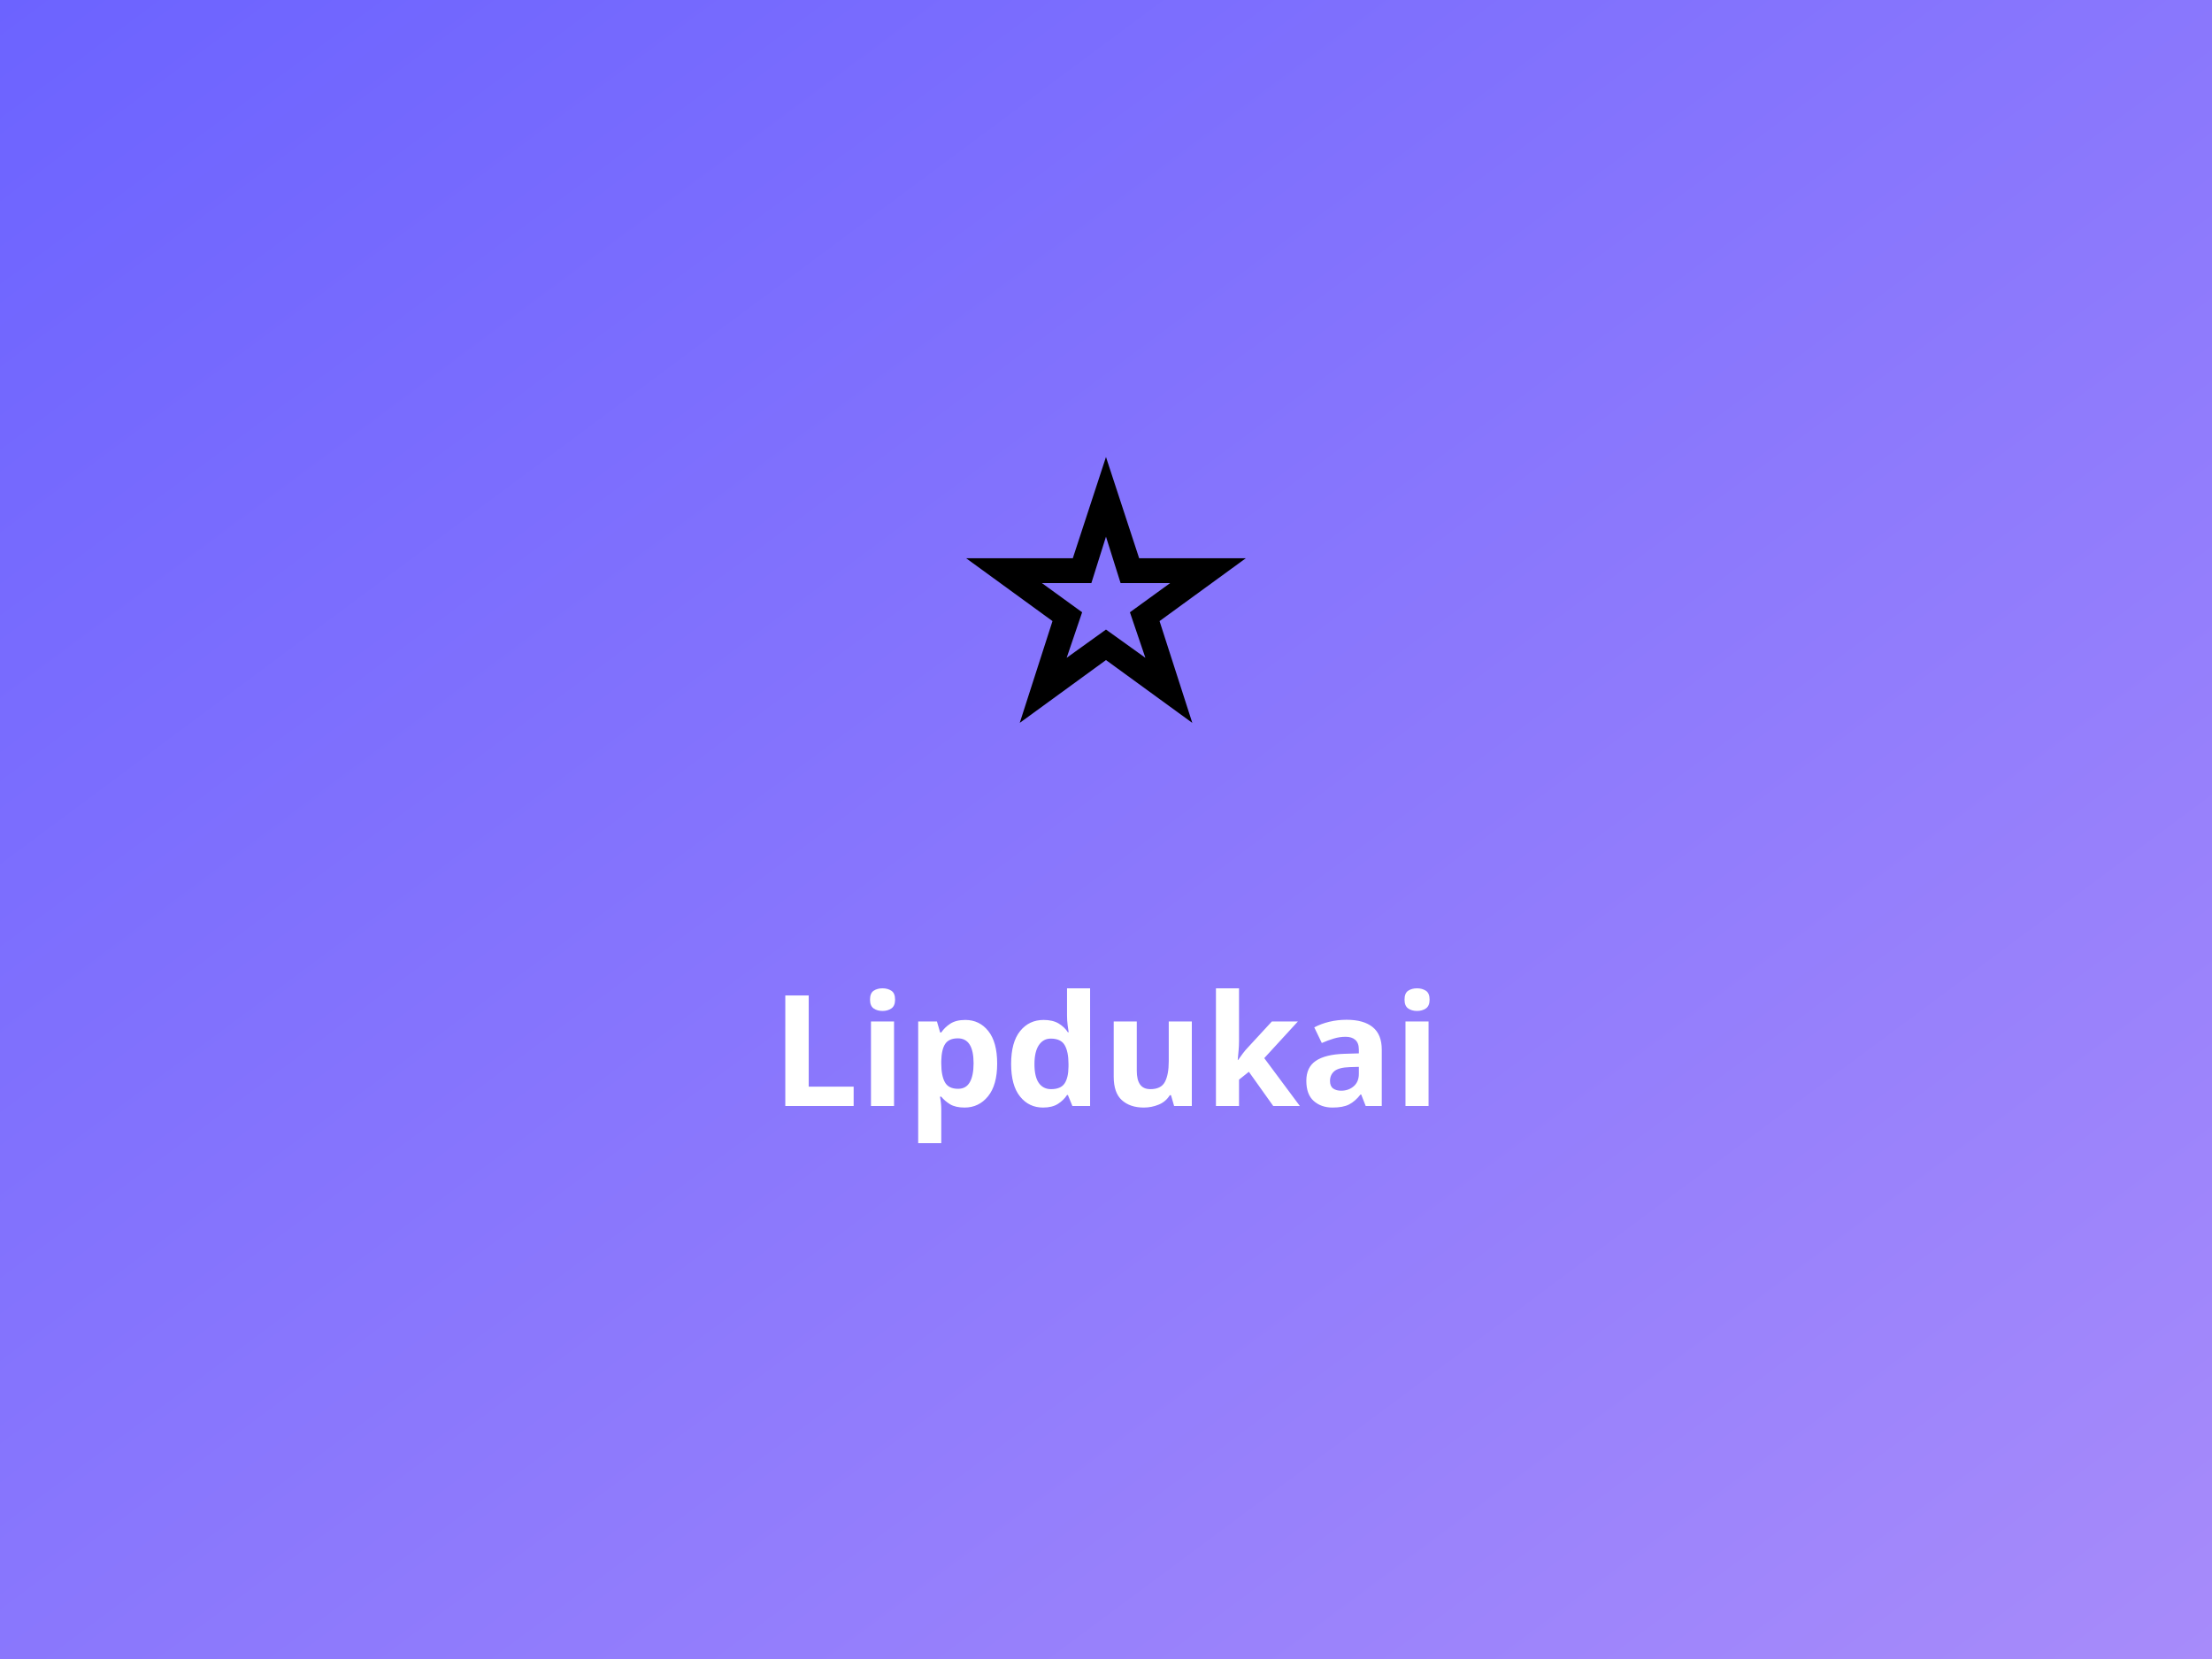
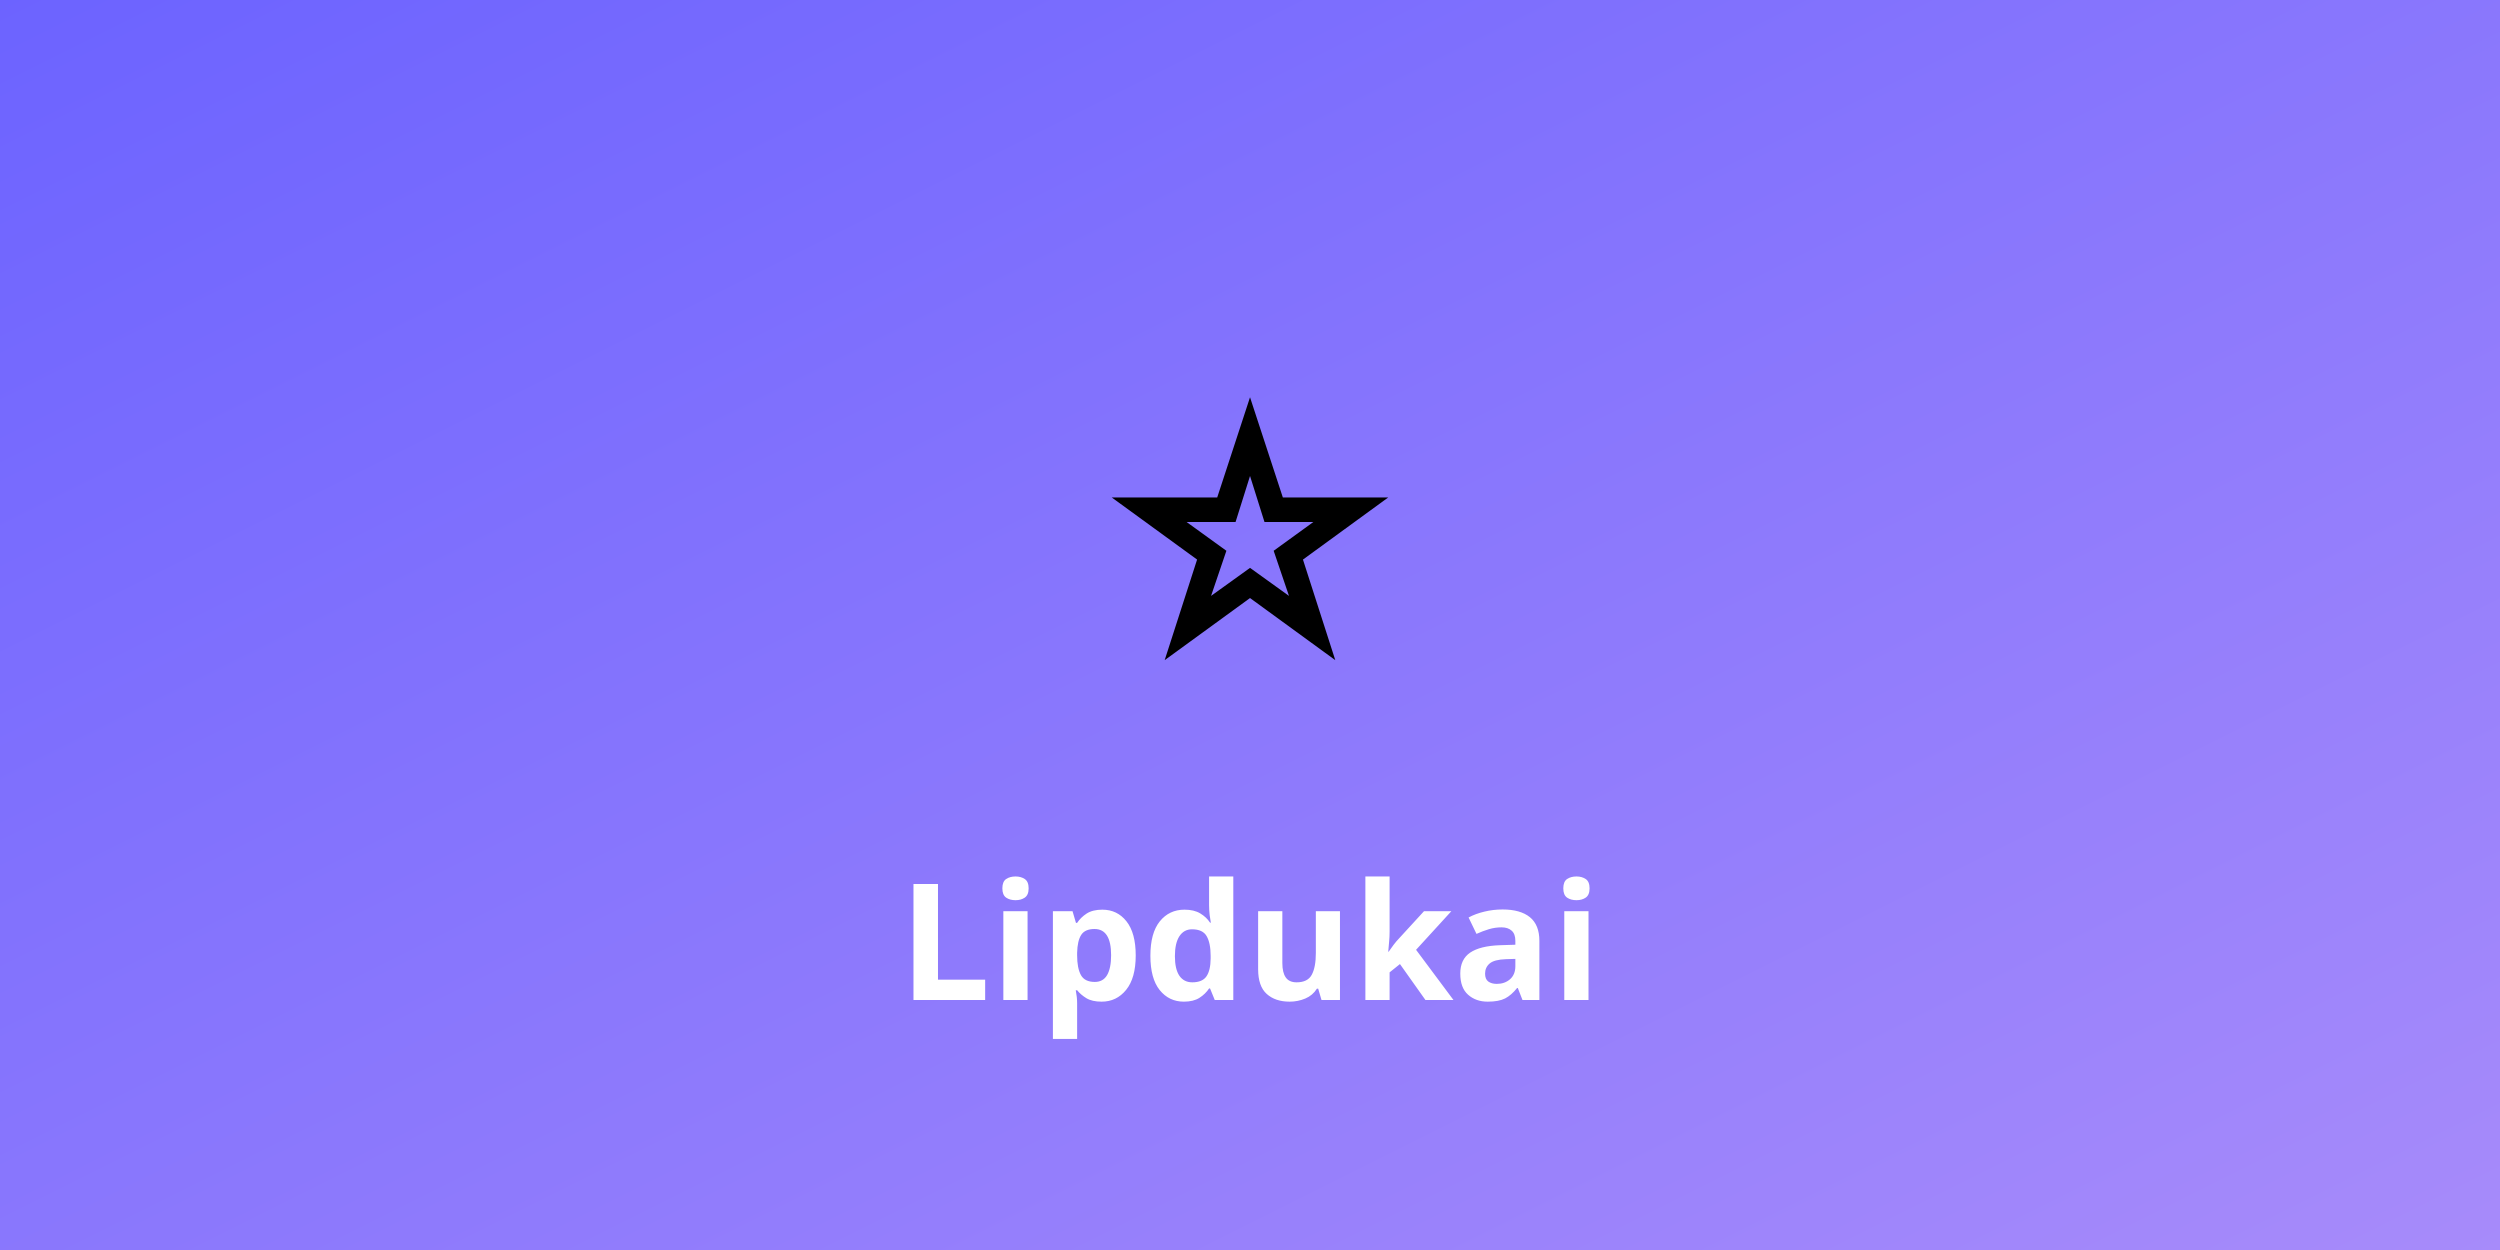
- <svg xmlns="http://www.w3.org/2000/svg" viewBox="0 0 400 300">
+ <svg xmlns="http://www.w3.org/2000/svg" viewBox="0 0 400 200">
  <defs>
    <linearGradient id="bg" x1="0%" y1="0%" x2="100%" y2="100%">
      <stop offset="0%" style="stop-color:#6C63FF" />
      <stop offset="100%" style="stop-color:#A78BFA" />
    </linearGradient>
  </defs>
-   <rect width="400" height="300" fill="url(#bg)" rx="0" />
-   <text x="200" y="130" text-anchor="middle" font-size="80">⭐</text>
-   <text x="200" y="200" text-anchor="middle" font-family="sans-serif" font-weight="bold" font-size="28" fill="white">Lipdukai</text>
+   <rect width="400" height="200" fill="url(#bg)" rx="0" />
+   <text x="200" y="105" text-anchor="middle" font-size="70">⭐</text>
+   <text x="200" y="160" text-anchor="middle" font-family="sans-serif" font-weight="bold" font-size="26" fill="white">Lipdukai</text>
</svg>
